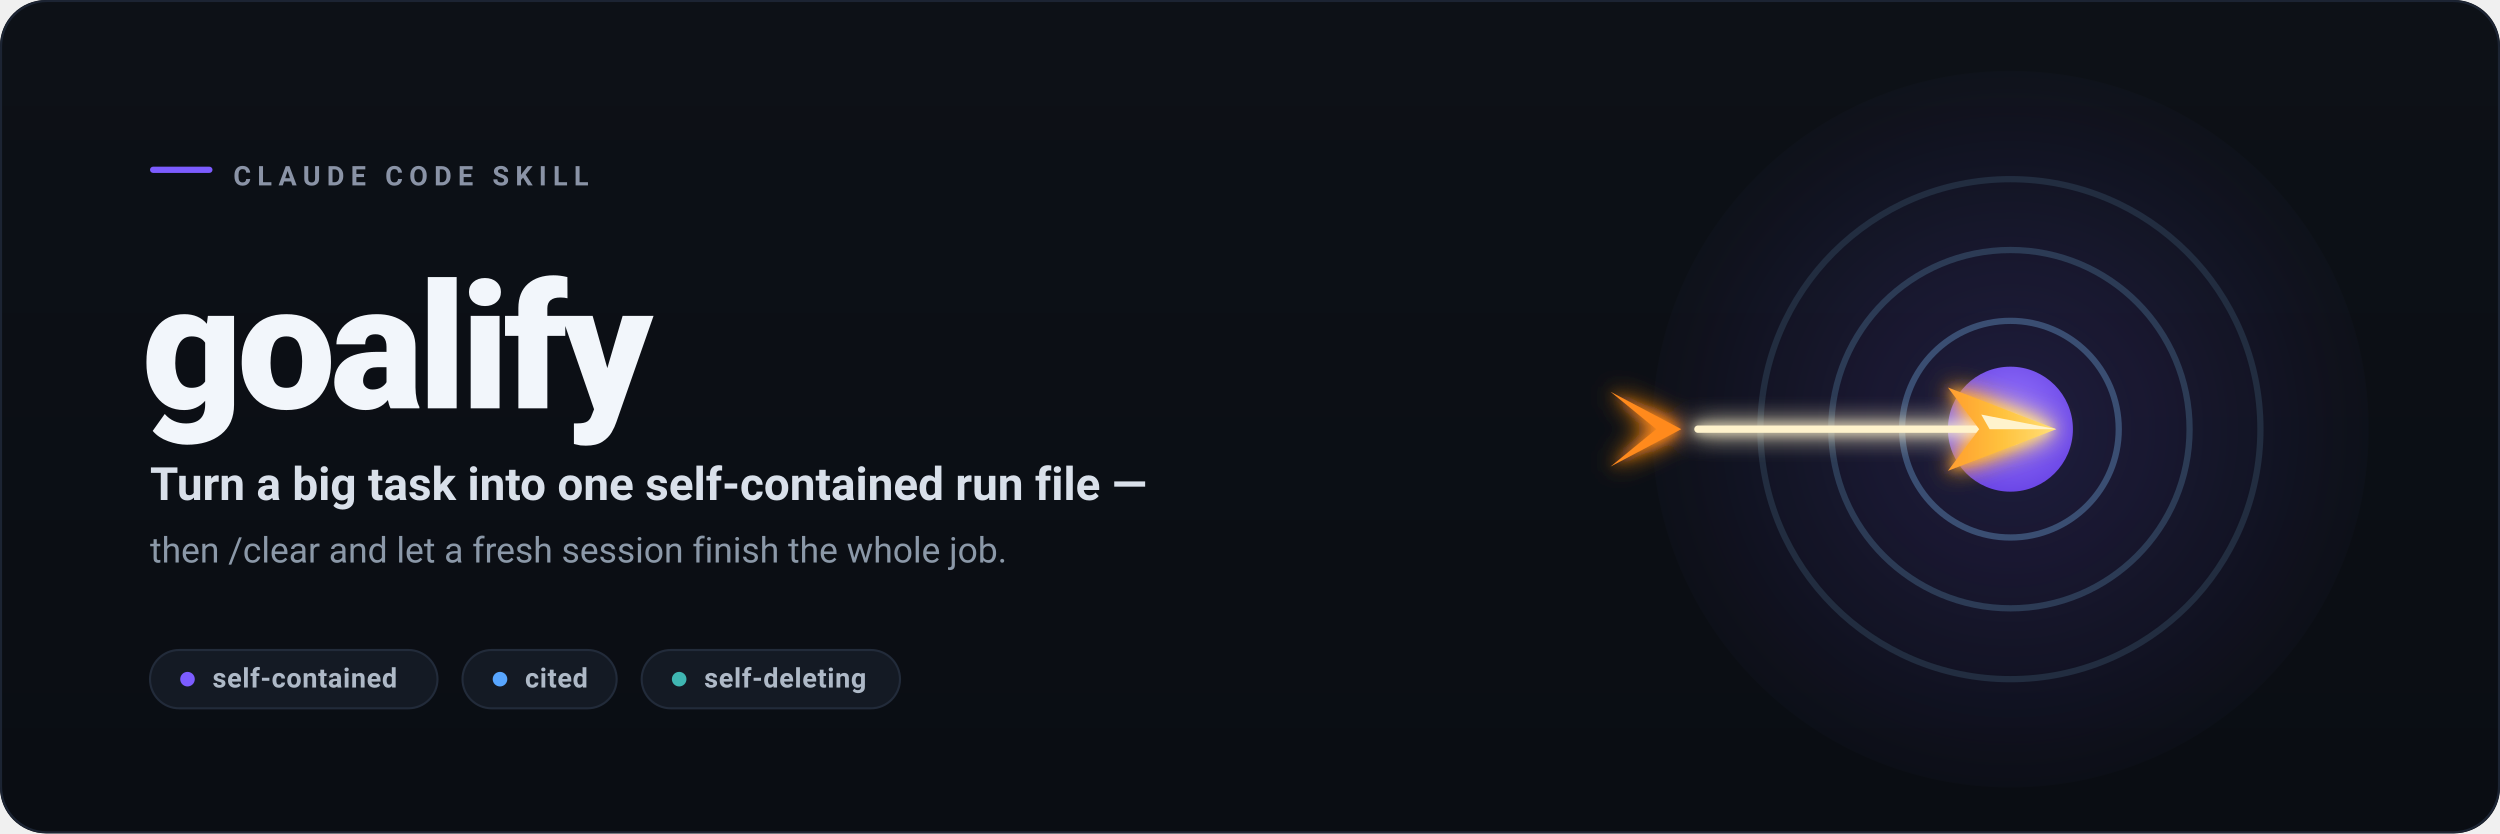
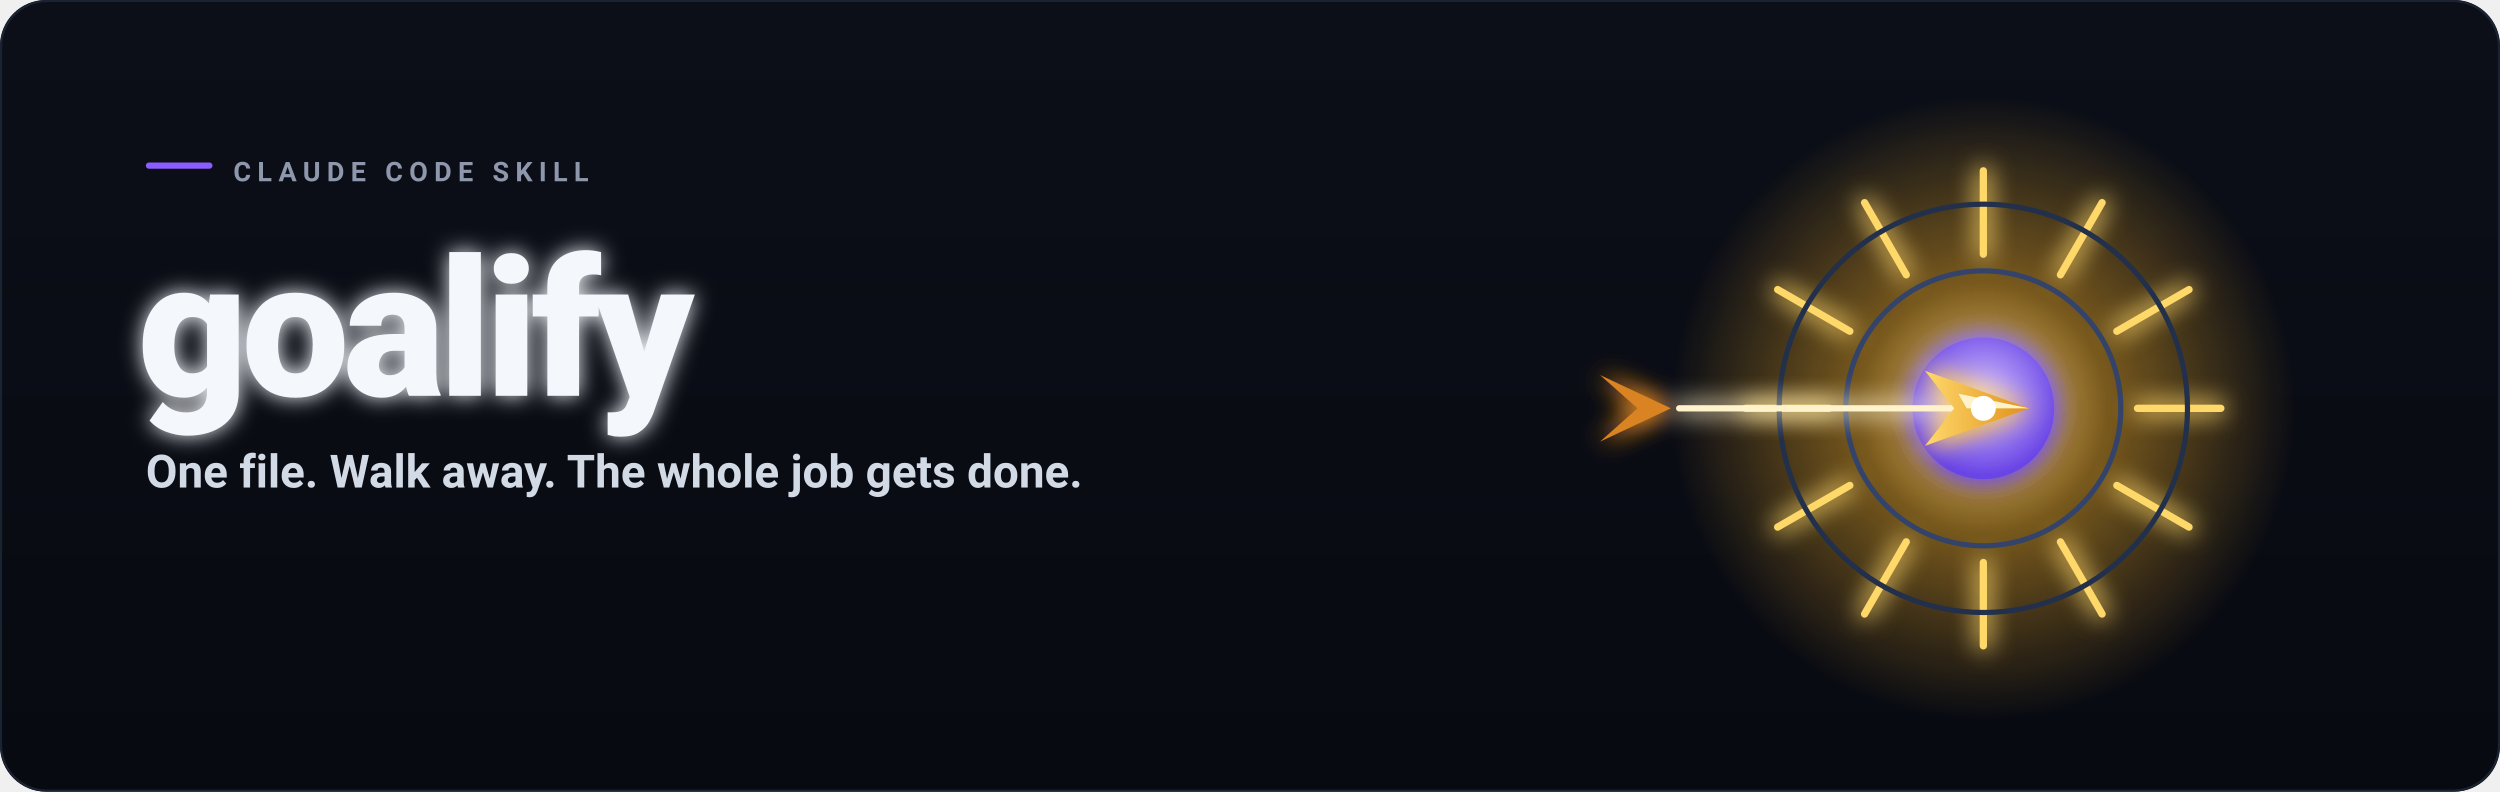
- <svg xmlns="http://www.w3.org/2000/svg" viewBox="0 0 1200 400" width="1200" height="400" role="img" aria-labelledby="ht hd" font-family="-apple-system, BlinkMacSystemFont, 'Segoe UI', Roboto, Helvetica, Arial, sans-serif">
+ <svg xmlns="http://www.w3.org/2000/svg" viewBox="0 0 1200 380" width="1200" height="380" role="img" aria-labelledby="ht hd" font-family="-apple-system, BlinkMacSystemFont, 'Segoe UI', Roboto, Helvetica, Arial, sans-serif">
  <defs>
    <linearGradient id="bg" x1="0" y1="0" x2="0" y2="1">
-       <stop offset="0" stop-color="#0D1117" />
-       <stop offset="1" stop-color="#0A0D13" />
+       <stop offset="0" stop-color="#0C0F18" />
+       <stop offset="1" stop-color="#080A11" />
    </linearGradient>
+     <radialGradient id="burst" cx="50%" cy="50%" r="50%">
+       <stop offset="0" stop-color="#FFE8A8" stop-opacity="0.95" />
+       <stop offset="0.4" stop-color="#FFB627" stop-opacity="0.45" />
+       <stop offset="1" stop-color="#FFB627" stop-opacity="0" />
+     </radialGradient>
+     <radialGradient id="core" cx="50%" cy="42%" r="55%">
+       <stop offset="0" stop-color="#D6C4FF" />
+       <stop offset="1" stop-color="#6A45E6" />
+     </radialGradient>
    <linearGradient id="gold" x1="0" y1="0" x2="1" y2="0">
      <stop offset="0" stop-color="#FFD86B" />
-       <stop offset="0.5" stop-color="#F5B731" />
-       <stop offset="1" stop-color="#E09B12" />
+       <stop offset="1" stop-color="#E0911A" />
    </linearGradient>
-     <radialGradient id="eye" cx="50%" cy="42%" r="60%">
-       <stop offset="0" stop-color="#9A7BFF" />
-       <stop offset="1" stop-color="#6A45E6" />
-     </radialGradient>
-     <radialGradient id="vign" cx="50%" cy="50%" r="55%">
-       <stop offset="0" stop-color="#7C5CFF" stop-opacity="0.18" />
-       <stop offset="1" stop-color="#7C5CFF" stop-opacity="0" />
-     </radialGradient>
-     <filter id="soft" x="-50%" y="-50%" width="200%" height="200%">
-       <feDropShadow dx="0" dy="3" stdDeviation="6" flood-color="#000000" flood-opacity="0.5" />
-     </filter>
-     <filter id="neon" x="-90%" y="-90%" width="280%" height="280%">
-       <feGaussianBlur in="SourceGraphic" stdDeviation="6" result="b1" />
-       <feGaussianBlur in="SourceGraphic" stdDeviation="2.5" result="b2" />
+     <filter id="glow" x="-120%" y="-120%" width="340%" height="340%">
+       <feGaussianBlur in="SourceGraphic" stdDeviation="6" result="b" />
      <feMerge>
-         <feMergeNode in="b1" />
-         <feMergeNode in="b1" />
-         <feMergeNode in="b2" />
+         <feMergeNode in="b" />
+         <feMergeNode in="b" />
        <feMergeNode in="SourceGraphic" />
      </feMerge>
    </filter>
-     <linearGradient id="neonshaft" x1="0" y1="0" x2="1" y2="0">
-       <stop offset="0" stop-color="#FF9D2E" />
-       <stop offset="0.5" stop-color="#FFC23D" />
-       <stop offset="1" stop-color="#FFE07A" />
-     </linearGradient>
+     <filter id="tglow" x="-40%" y="-40%" width="180%" height="180%">
+       <feGaussianBlur in="SourceGraphic" stdDeviation="5" result="b" />
+       <feMerge>
+         <feMergeNode in="b" />
+         <feMergeNode in="SourceGraphic" />
+       </feMerge>
+     </filter>
+     <line id="spoke" x1="952" y1="122" x2="952" y2="82" stroke="#FFD86B" stroke-width="3.5" stroke-linecap="round" />
    <style>
-       .eyebrow{ fill:#8A93A6; font-size:13px; font-weight:700; letter-spacing:3px; }
-       .word{ fill:#F2F6FB; font-size:84px; font-weight:800; letter-spacing:-2.5px; }
-       .lead{ fill:#D9E0EA; font-size:22px; font-weight:600; }
-       .sub{ fill:#8B98A8; font-size:17px; font-weight:400; }
-       .chip{ fill:#AEB9C7; font-size:13px; font-weight:600; letter-spacing:.3px; }
-       #arrow{ transform: translate(965px,206px); animation: fly 4.8s cubic-bezier(.4,.04,.5,.96) infinite; }
+       .eyebrow{fill:#8E97AC;font-size:13px;font-weight:700;letter-spacing:3px}
+       .word{fill:#F4F7FC;font-size:92px;font-weight:800;letter-spacing:-3px}
+       .tag{fill:#D2DAE6;font-size:22px;font-weight:700}
+       #spokes{transform-box:view-box;transform-origin:952px 196px;animation:spin 22s linear infinite}
+       @keyframes spin{to{transform:rotate(360deg)}}
+       #burst{transform-box:view-box;transform-origin:952px 196px;animation:bp 4.2s ease-in-out infinite}
+       @keyframes bp{0%,30%{opacity:.5;transform:scale(.92)}40%{opacity:1;transform:scale(1.14)}72%{opacity:.55;transform:scale(.98)}100%{opacity:.5;transform:scale(.92)}}
+       .wave{transform-box:view-box;transform-origin:952px 196px;opacity:0}
+       #w1{animation:wv 4.2s ease-out infinite}
+       #w2{animation:wv 4.2s ease-out infinite}
+       #w3{animation:wv2 4.2s ease-out infinite}
+       @keyframes wv{0%,33%{transform:scale(.32);opacity:0}40%{opacity:.9}72%{transform:scale(2.5);opacity:0}100%{opacity:0}}
+       @keyframes wv2{0%,35%{transform:scale(.3);opacity:0}43%{opacity:.8}74%{transform:scale(2.1);opacity:0}100%{opacity:0}}
+       #flash{transform-box:view-box;transform-origin:952px 196px;animation:fl 4.2s ease-out infinite}
+       @keyframes fl{0%,33%{transform:scale(1);opacity:.9}40%{transform:scale(2);opacity:1}56%{transform:scale(1);opacity:.9}100%{transform:scale(1);opacity:.9}}
+       #arrow{transform:translate(952px,196px);animation:fly 4.2s cubic-bezier(.4,.03,.5,1) infinite}
      @keyframes fly{
-         0%   { transform: translate(762px,206px); opacity:0; }
-         10%  { opacity:1; }
-         40%  { transform: translate(965px,206px); }
-         90%  { transform: translate(965px,206px); opacity:1; }
-         96%  { opacity:0; }
-         100% { transform: translate(762px,206px); opacity:0; }
+         0%{transform:translate(770px,196px);opacity:0}
+         10%{opacity:1}
+         33%{transform:translate(952px,196px)}
+         90%{transform:translate(952px,196px);opacity:1}
+         96%{opacity:0}
+         100%{transform:translate(770px,196px);opacity:0}
      }
-       .ring{ transform-box:fill-box; transform-origin:center; opacity:0; }
-       #r1{ animation: ping 4.8s ease-out infinite; }
-       #r2{ animation: ping 4.8s ease-out infinite .18s; }
-       @keyframes ping{ 0%,34%{transform:scale(.35);opacity:0} 41%{opacity:.85} 64%{transform:scale(2.25);opacity:0} 100%{opacity:0} }
-       #flash{ transform-box:fill-box; transform-origin:center; animation: flash 4.8s ease-out infinite; }
-       @keyframes flash{ 0%,35%{transform:scale(1)} 41%{transform:scale(1.9)} 55%{transform:scale(1)} 100%{transform:scale(1)} }
    </style>
  </defs>
-   <rect width="1200" height="400" rx="22" fill="url(#bg)" />
-   <rect x="0.5" y="0.5" width="1199" height="399" rx="22" fill="none" stroke="#1C2433" stroke-width="1" />
-   <circle cx="965" cy="206" r="172" fill="url(#vign)" />
-   <rect x="72" y="80" width="30" height="3" rx="1.5" fill="#7C5CFF" />
-   <text x="112" y="89" class="eyebrow">CLAUDE CODE SKILL</text>
-   <text x="68" y="196" class="word">goalify</text>
-   <text x="72" y="240" class="lead">Turn a big task into one self-contained run file —</text>
-   <text x="72" y="270" class="sub">then /clear and let a fresh session finish the whole job.</text>
-   <g transform="translate(72,312)">
-     <g>
-       <rect x="0" y="0" width="138" height="28" rx="14" fill="#141A24" stroke="#222B3A" />
-       <circle cx="18" cy="14" r="3.5" fill="#7C5CFF" />
-       <text x="30" y="18" class="chip">self-contained</text>
-     </g>
-     <g transform="translate(150,0)">
-       <rect x="0" y="0" width="74" height="28" rx="14" fill="#141A24" stroke="#222B3A" />
-       <circle cx="18" cy="14" r="3.5" fill="#58A6FF" />
-       <text x="30" y="18" class="chip">cited</text>
-     </g>
-     <g transform="translate(236,0)">
-       <rect x="0" y="0" width="124" height="28" rx="14" fill="#141A24" stroke="#222B3A" />
-       <circle cx="18" cy="14" r="3.5" fill="#3FB6B2" />
-       <text x="30" y="18" class="chip">self-deleting</text>
-     </g>
+   <rect width="1200" height="380" rx="22" fill="url(#bg)" />
+   <rect x="0.5" y="0.5" width="1199" height="379" rx="22" fill="none" stroke="#1B2333" stroke-width="1" />
+   <rect x="70" y="78" width="32" height="3" rx="1.5" fill="#8B5CFF" />
+   <text x="112" y="87" class="eyebrow">CLAUDE CODE SKILL</text>
+   <text x="66" y="190" class="word" filter="url(#tglow)">goalify</text>
+   <text x="70" y="234" class="tag">One file. Walk away. The whole job gets done.</text>
+   <circle id="burst" cx="952" cy="196" r="150" fill="url(#burst)" />
+   <g id="spokes" filter="url(#glow)">
+     <use href="#spoke" />
+     <use href="#spoke" transform="rotate(30 952 196)" />
+     <use href="#spoke" transform="rotate(60 952 196)" />
+     <use href="#spoke" transform="rotate(90 952 196)" />
+     <use href="#spoke" transform="rotate(120 952 196)" />
+     <use href="#spoke" transform="rotate(150 952 196)" />
+     <use href="#spoke" transform="rotate(180 952 196)" />
+     <use href="#spoke" transform="rotate(210 952 196)" />
+     <use href="#spoke" transform="rotate(240 952 196)" />
+     <use href="#spoke" transform="rotate(270 952 196)" />
+     <use href="#spoke" transform="rotate(300 952 196)" />
+     <use href="#spoke" transform="rotate(330 952 196)" />
  </g>
-   <g fill="none" stroke-width="3">
-     <circle cx="965" cy="206" r="120" stroke="#222D40" />
-     <circle cx="965" cy="206" r="86" stroke="#2C3B55" />
-     <circle cx="965" cy="206" r="52" stroke="#3A4E72" />
+   <circle id="w1" class="wave" cx="952" cy="196" r="60" fill="none" stroke="#FFC23D" stroke-width="3" />
+   <circle id="w3" class="wave" cx="952" cy="196" r="60" fill="none" stroke="#8B5CFF" stroke-width="2.5" />
+   <circle id="w2" class="wave" cx="952" cy="196" r="60" fill="none" stroke="#FFFFFF" stroke-width="1.5" />
+   <g fill="none" stroke-width="2.5">
+     <circle cx="952" cy="196" r="98" stroke="#22304B" />
+     <circle cx="952" cy="196" r="66" stroke="#33436A" />
  </g>
-   <circle id="r1" class="ring" cx="965" cy="206" r="52" fill="none" stroke="#58A6FF" stroke-width="3" opacity="0" />
-   <circle id="r2" class="ring" cx="965" cy="206" r="40" fill="none" stroke="#7C5CFF" stroke-width="2.5" opacity="0" />
-   <circle cx="965" cy="206" r="30" fill="url(#eye)" />
-   <circle id="flash" cx="965" cy="206" r="8" fill="#F2F6FB" />
-   <g id="arrow" transform="translate(965,206)" filter="url(#neon)">
-     <line x1="-158" y1="0" x2="-8" y2="0" stroke="url(#neonshaft)" stroke-width="11" stroke-linecap="round" />
-     <line x1="-150" y1="0" x2="-14" y2="0" stroke="#FFF3CC" stroke-width="3.5" stroke-linecap="round" />
-     <path d="M-158 0 L-192 -18 L-170 0 L-192 18 Z" fill="#FF8A1E" />
-     <path d="M22 0 L-30 -20 L-15 0 L-30 20 Z" fill="url(#neonshaft)" />
-     <path d="M22 0 L-14 -7 L-10 0 Z" fill="#FFF3CC" />
+   <circle id="flash" cx="952" cy="196" r="34" fill="url(#core)" filter="url(#glow)" />
+   <g id="arrow" filter="url(#glow)">
+     <line x1="-152" y1="0" x2="-8" y2="0" stroke="url(#gold)" stroke-width="10" stroke-linecap="round" />
+     <line x1="-146" y1="0" x2="-14" y2="0" stroke="#FFF3CC" stroke-width="3" stroke-linecap="round" />
+     <path d="M-150 0 L-184 -16 L-166 0 L-184 16 Z" fill="#D98324" />
+     <path d="M22 0 L-28 -18 L-14 0 L-28 18 Z" fill="url(#gold)" />
+     <path d="M22 0 L-12 -7 L-8 0 Z" fill="#FFF3CC" />
  </g>
+   <circle cx="952" cy="196" r="6" fill="#FFFFFF" />
</svg>
